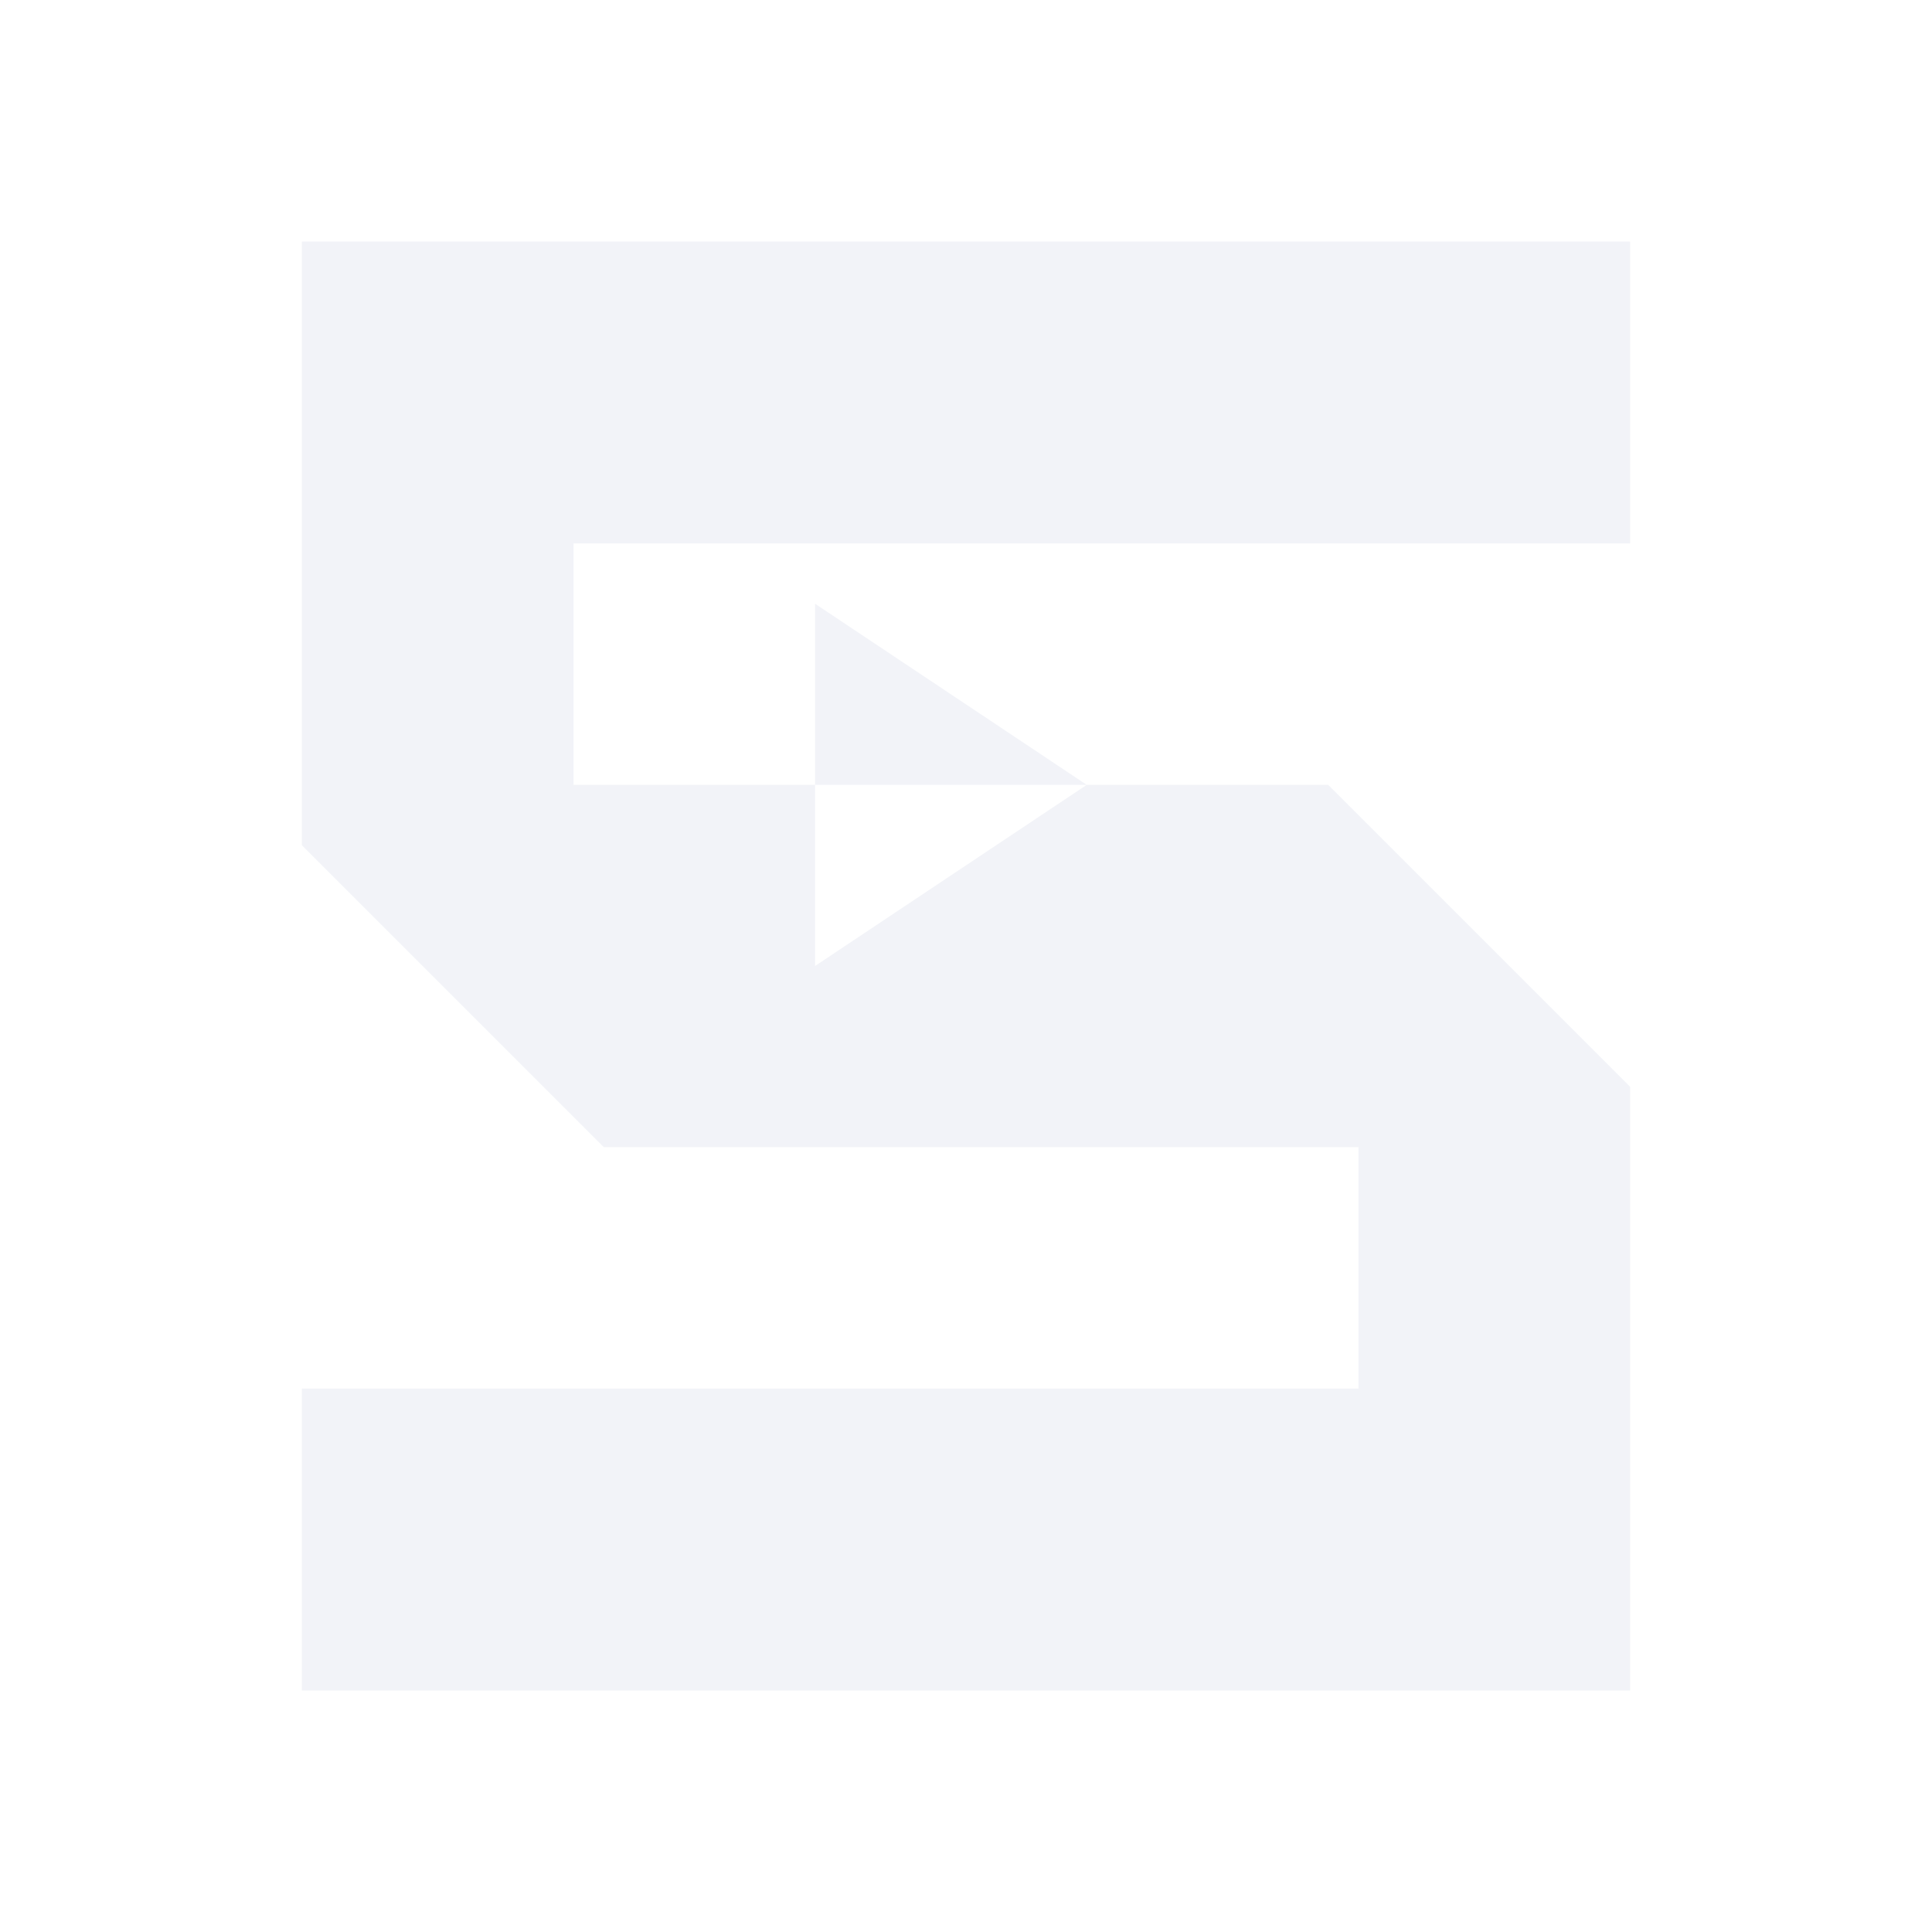
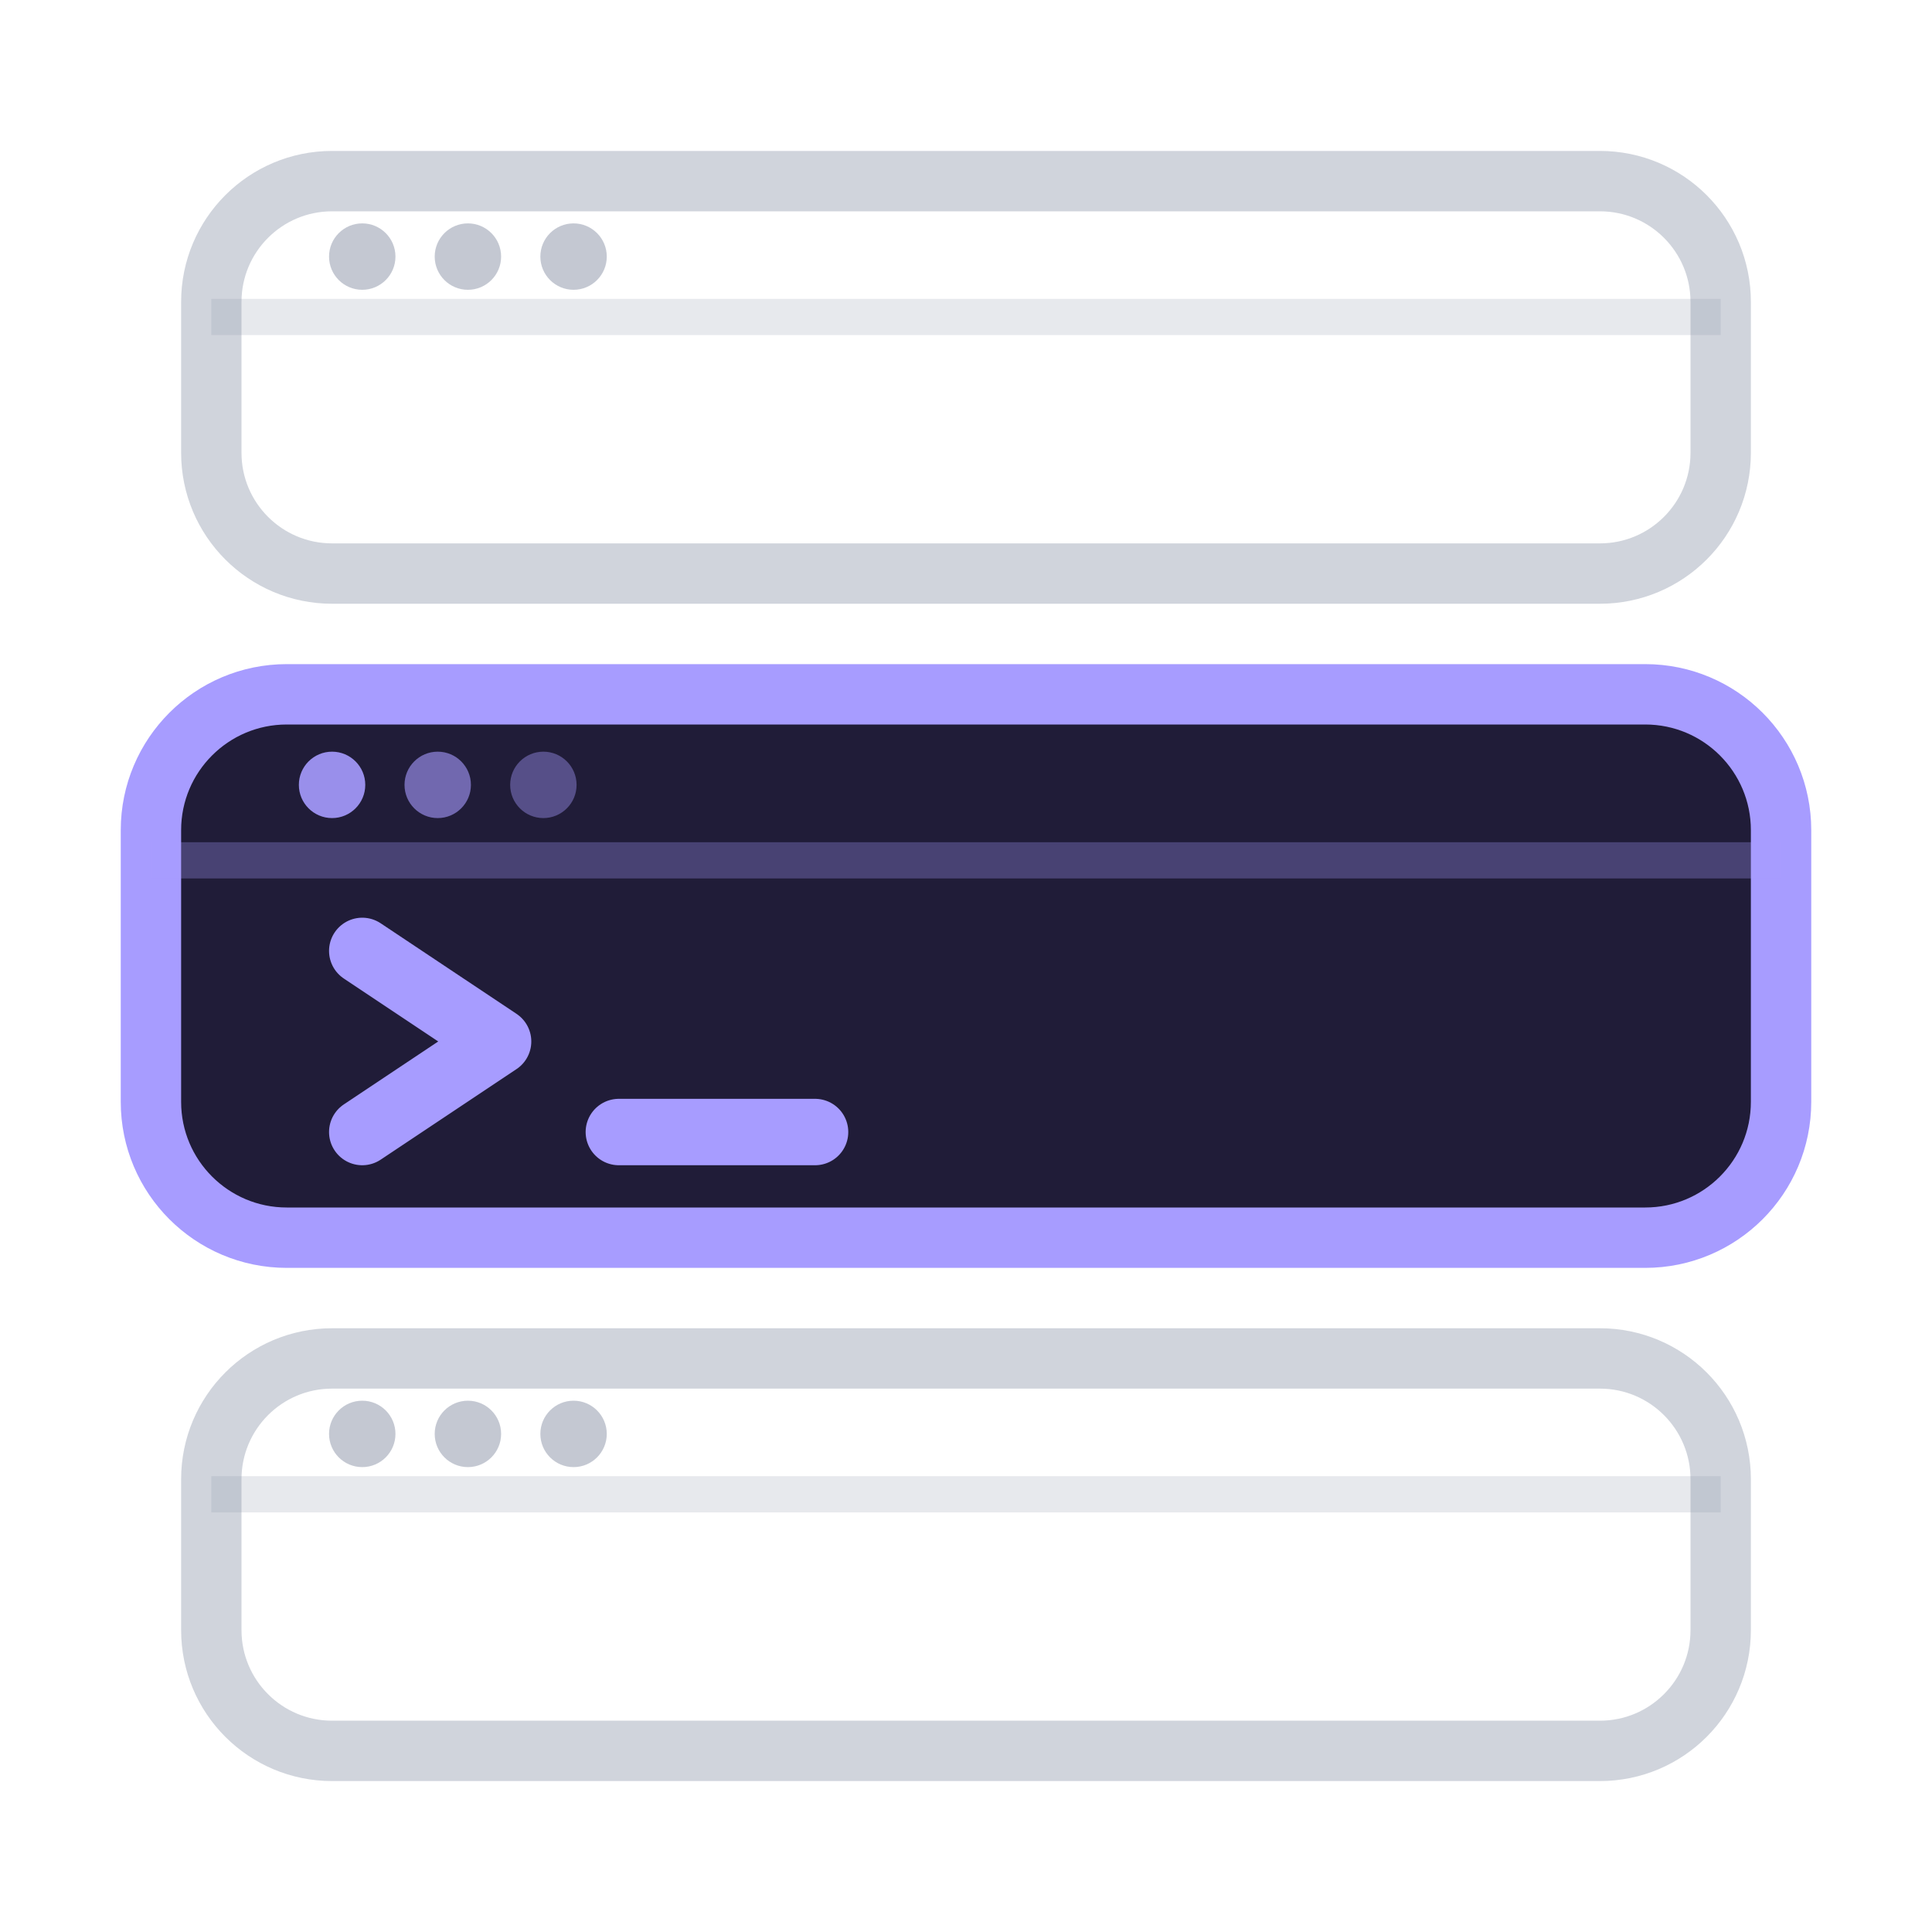
- <svg xmlns="http://www.w3.org/2000/svg" viewBox="0 0 64 64" role="img" aria-label="Agent Sessions">
-   <path fill="#f2f3f8" fill-rule="evenodd" d="M10 8H54V18H19V26H44L54 36V56H10V46H45V38H20L10 28ZM27 20 36 26 27 32Z" />
+ <svg xmlns="http://www.w3.org/2000/svg" viewBox="0 0 64 64" fill="none" role="img" aria-label="Agent Sessions">
+   <rect x="7" y="6" width="50" height="13" rx="4" stroke="#8B93A7" stroke-opacity="0.4" stroke-width="2" />
+   <line x1="7" y1="10.5" x2="57" y2="10.5" stroke="#8B93A7" stroke-opacity="0.2" stroke-width="1.2" />
+   <circle cx="12" cy="8.5" r="1.1" fill="#8B93A7" fill-opacity="0.5" />
+   <circle cx="15.5" cy="8.5" r="1.1" fill="#8B93A7" fill-opacity="0.5" />
+   <circle cx="19" cy="8.5" r="1.1" fill="#8B93A7" fill-opacity="0.5" />
+   <rect x="5" y="23" width="54" height="18" rx="4.5" fill="#201C38" stroke="#A79CFF" stroke-width="2" />
+   <line x1="5" y1="28.5" x2="59" y2="28.5" stroke="#A79CFF" stroke-opacity="0.3" stroke-width="1.2" />
+   <circle cx="11" cy="26" r="1.1" fill="#A79CFF" fill-opacity="0.9" />
+   <circle cx="14.5" cy="26" r="1.1" fill="#A79CFF" fill-opacity="0.6" />
+   <circle cx="18" cy="26" r="1.1" fill="#A79CFF" fill-opacity="0.4" />
+   <path d="M12 31.5L16.5 34.5L12 37.5" stroke="#A79CFF" stroke-width="2.2" stroke-linecap="round" stroke-linejoin="round" />
+   <line x1="20.5" y1="37.5" x2="27" y2="37.5" stroke="#A79CFF" stroke-width="2.2" stroke-linecap="round" />
+   <rect x="7" y="45" width="50" height="13" rx="4" stroke="#8B93A7" stroke-opacity="0.4" stroke-width="2" />
+   <line x1="7" y1="49.5" x2="57" y2="49.5" stroke="#8B93A7" stroke-opacity="0.2" stroke-width="1.2" />
+   <circle cx="12" cy="47.5" r="1.1" fill="#8B93A7" fill-opacity="0.5" />
+   <circle cx="15.5" cy="47.5" r="1.1" fill="#8B93A7" fill-opacity="0.5" />
+   <circle cx="19" cy="47.5" r="1.1" fill="#8B93A7" fill-opacity="0.5" />
</svg>
